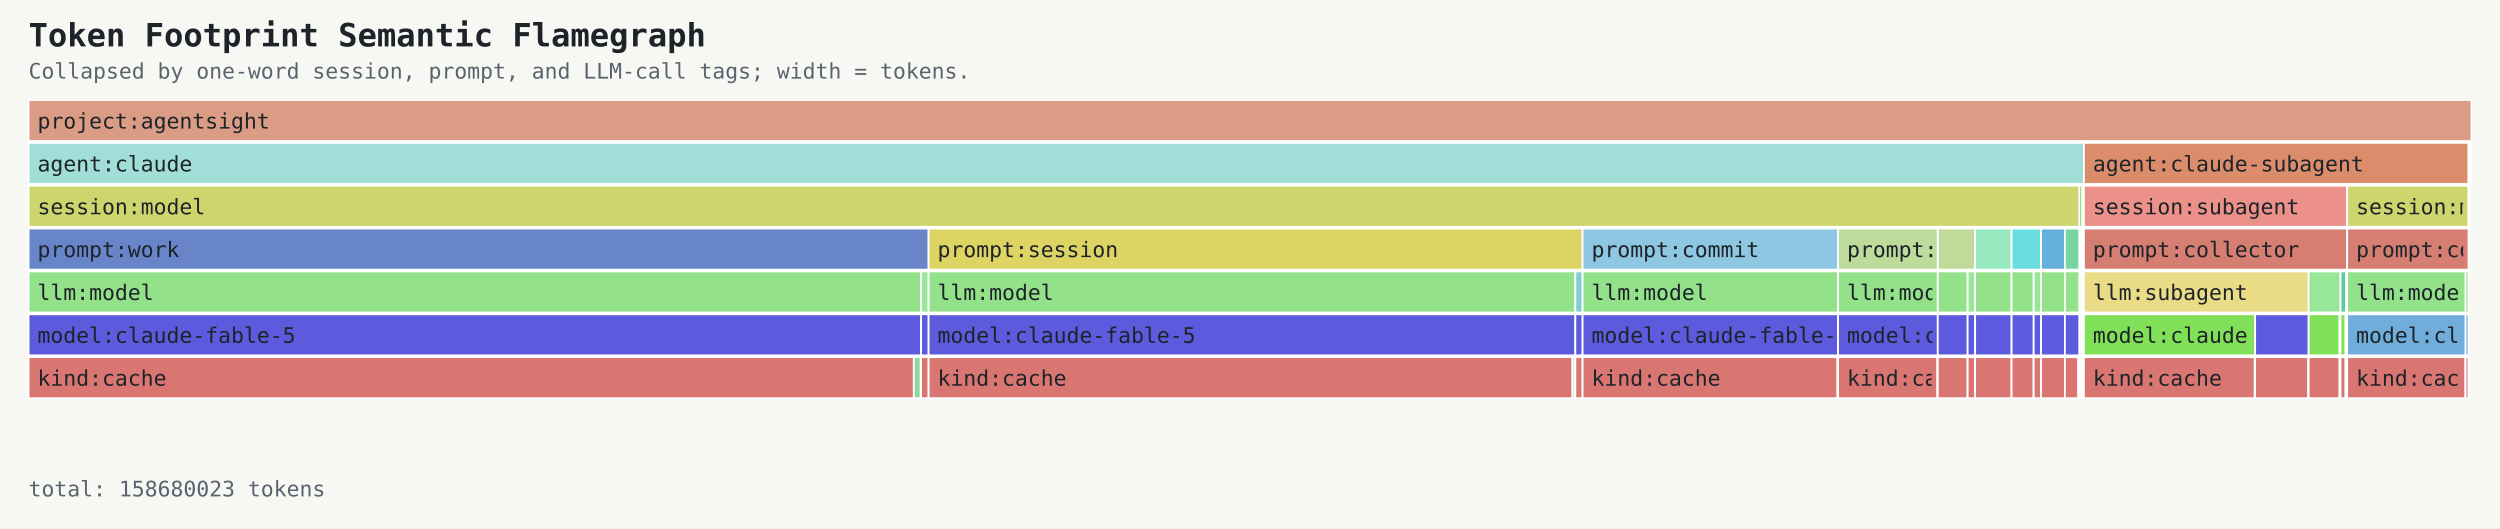
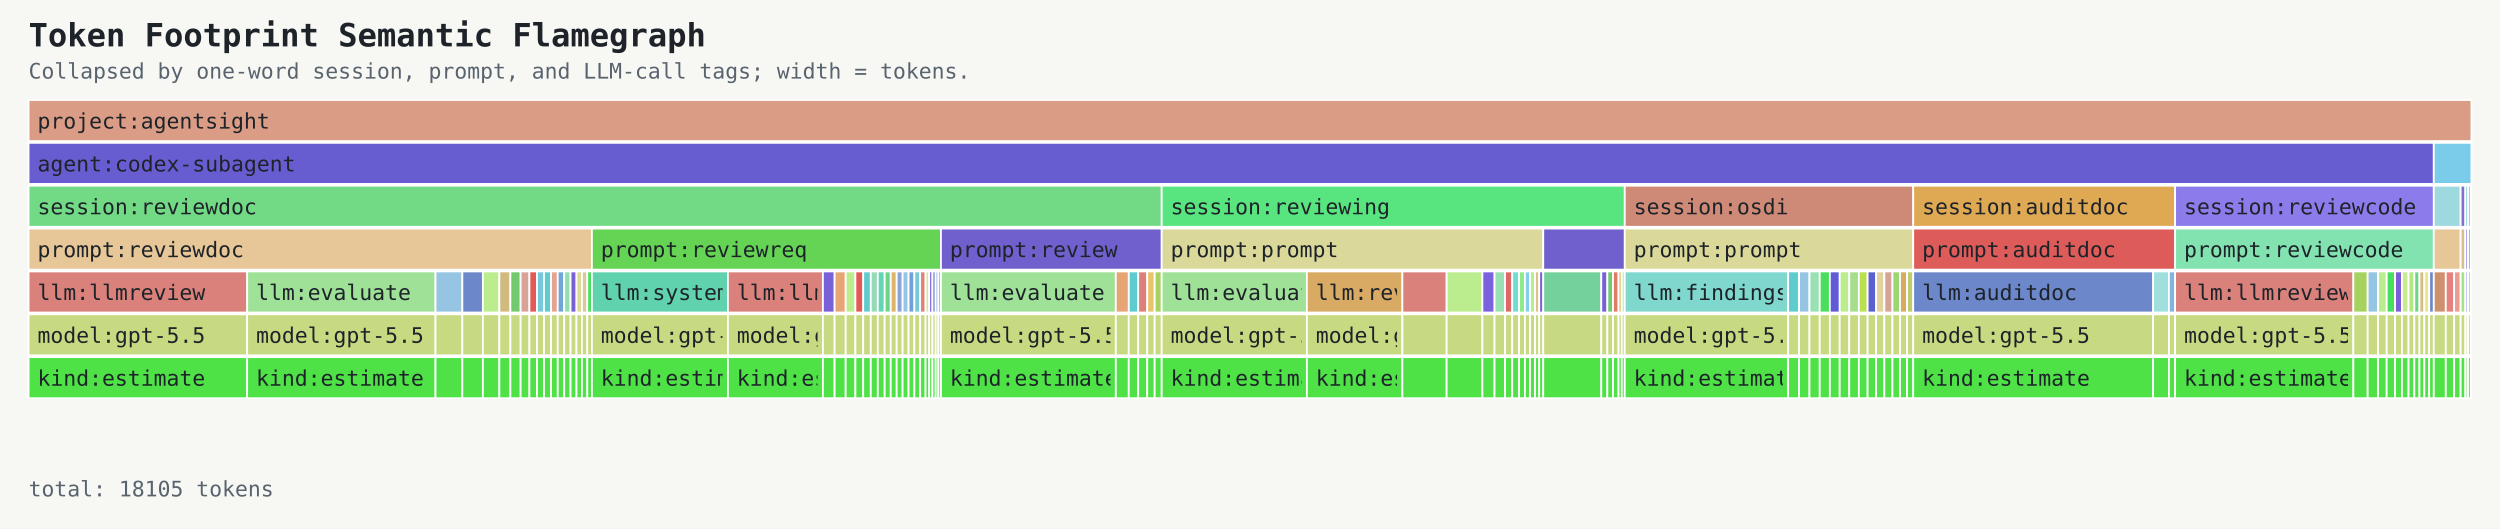
<svg xmlns="http://www.w3.org/2000/svg" width="1400" height="296" viewBox="0 0 1400 296" role="img" aria-label="Token Footprint Semantic Flamegraph">
  <style>text{font-family:ui-monospace,SFMono-Regular,Menlo,Consolas,monospace;font-size:12px;fill:#1d2329}.title{font-size:18px;font-weight:700}.sub{font-size:12px;fill:#59636e}.frame{stroke:#fff;stroke-width:1}.label{pointer-events:none}</style>
  <rect x="0" y="0" width="1400" height="296" fill="#f7f8f4" />
  <text class="title" x="16" y="26">Token Footprint Semantic Flamegraph</text>
  <text class="sub" x="16" y="44">Collapsed by one-word session, prompt, and LLM-call tags; width = tokens.</text>
  <rect class="frame" x="16.00" y="56.00" width="1368.00" height="23" fill="hsl(16 54% 69%)" />
  <clipPath id="clip0">
    <rect x="19.00" y="56.00" width="1362.00" height="23" />
  </clipPath>
  <text class="label" clip-path="url(#clip0)" x="21.00" y="72.00">project:agentsight</text>
-   <rect class="frame" x="16.00" y="80.00" width="1151.00" height="23" fill="hsl(173 48% 75%)" />
+   <rect class="frame" x="16.00" y="80.00" width="1346.92" height="23" fill="hsl(245 55% 59%)" />
  <clipPath id="clip1">
-     <rect x="19.00" y="80.00" width="1145.00" height="23" />
-   </clipPath>
-   <text class="label" clip-path="url(#clip1)" x="21.00" y="96.00">agent:claude</text>
-   <rect class="frame" x="16.00" y="104.00" width="1148.50" height="23" fill="hsl(64 56% 63%)" />
+     <rect x="19.00" y="80.00" width="1340.92" height="23" />
+   </clipPath>
+   <text class="label" clip-path="url(#clip1)" x="21.00" y="96.00">agent:codex-subagent</text>
+   <rect class="frame" x="16.00" y="104.00" width="634.55" height="23" fill="hsl(131 58% 65%)" />
  <clipPath id="clip2">
-     <rect x="19.00" y="104.00" width="1142.50" height="23" />
-   </clipPath>
-   <text class="label" clip-path="url(#clip2)" x="21.00" y="120.00">session:model</text>
-   <rect class="frame" x="16.00" y="128.00" width="504.02" height="23" fill="hsl(222 48% 60%)" />
+     <rect x="19.00" y="104.00" width="628.55" height="23" />
+   </clipPath>
+   <text class="label" clip-path="url(#clip2)" x="21.00" y="120.00">session:reviewdoc</text>
+   <rect class="frame" x="16.00" y="128.00" width="315.46" height="23" fill="hsl(35 63% 75%)" />
  <clipPath id="clip3">
-     <rect x="19.00" y="128.00" width="498.02" height="23" />
-   </clipPath>
-   <text class="label" clip-path="url(#clip3)" x="21.00" y="144.00">prompt:work</text>
-   <rect class="frame" x="16.00" y="152.00" width="499.81" height="23" fill="hsl(113 60% 71%)" />
+     <rect x="19.00" y="128.00" width="309.46" height="23" />
+   </clipPath>
+   <text class="label" clip-path="url(#clip3)" x="21.00" y="144.00">prompt:reviewdoc</text>
+   <rect class="frame" x="16.00" y="152.00" width="122.41" height="23" fill="hsl(4 57% 67%)" />
  <clipPath id="clip4">
-     <rect x="19.00" y="152.00" width="493.81" height="23" />
-   </clipPath>
-   <text class="label" clip-path="url(#clip4)" x="21.00" y="168.00">llm:model</text>
-   <rect class="frame" x="16.00" y="176.00" width="499.81" height="23" fill="hsl(241 66% 61%)" />
+     <rect x="19.00" y="152.00" width="116.41" height="23" />
+   </clipPath>
+   <text class="label" clip-path="url(#clip4)" x="21.00" y="168.00">llm:llmreview</text>
+   <rect class="frame" x="16.00" y="176.00" width="122.41" height="23" fill="hsl(73 55% 68%)" />
  <clipPath id="clip5">
-     <rect x="19.00" y="176.00" width="493.81" height="23" />
-   </clipPath>
-   <text class="label" clip-path="url(#clip5)" x="21.00" y="192.00">model:claude-fable-5</text>
-   <rect class="frame" x="16.00" y="200.00" width="495.74" height="23" fill="hsl(3 59% 65%)" />
+     <rect x="19.00" y="176.00" width="116.41" height="23" />
+   </clipPath>
+   <text class="label" clip-path="url(#clip5)" x="21.00" y="192.00">model:gpt-5.5</text>
+   <rect class="frame" x="16.00" y="200.00" width="122.41" height="23" fill="hsl(117 73% 58%)" />
  <clipPath id="clip6">
-     <rect x="19.00" y="200.00" width="489.74" height="23" />
-   </clipPath>
-   <text class="label" clip-path="url(#clip6)" x="21.00" y="216.00">kind:cache</text>
-   <rect class="frame" x="511.74" y="200.00" width="3.78" height="23" fill="hsl(128 46% 70%)" />
-   <rect class="frame" x="515.81" y="152.00" width="4.21" height="23" fill="hsl(121 62% 75%)" />
-   <rect class="frame" x="515.81" y="176.00" width="4.21" height="23" fill="hsl(241 66% 61%)" />
-   <rect class="frame" x="515.81" y="200.00" width="4.20" height="23" fill="hsl(3 59% 65%)" />
-   <rect class="frame" x="520.02" y="128.00" width="366.24" height="23" fill="hsl(55 65% 63%)" />
+     <rect x="19.00" y="200.00" width="116.41" height="23" />
+   </clipPath>
+   <text class="label" clip-path="url(#clip6)" x="21.00" y="216.00">kind:estimate</text>
+   <rect class="frame" x="138.41" y="152.00" width="105.48" height="23" fill="hsl(114 55% 74%)" />
  <clipPath id="clip7">
-     <rect x="523.02" y="128.00" width="360.24" height="23" />
-   </clipPath>
-   <text class="label" clip-path="url(#clip7)" x="525.02" y="144.00">prompt:session</text>
-   <rect class="frame" x="520.02" y="152.00" width="362.17" height="23" fill="hsl(113 60% 71%)" />
+     <rect x="141.41" y="152.00" width="99.48" height="23" />
+   </clipPath>
+   <text class="label" clip-path="url(#clip7)" x="143.41" y="168.00">llm:evaluate</text>
+   <rect class="frame" x="138.41" y="176.00" width="105.48" height="23" fill="hsl(73 55% 68%)" />
  <clipPath id="clip8">
-     <rect x="523.02" y="152.00" width="356.17" height="23" />
-   </clipPath>
-   <text class="label" clip-path="url(#clip8)" x="525.02" y="168.00">llm:model</text>
-   <rect class="frame" x="520.02" y="176.00" width="362.17" height="23" fill="hsl(241 66% 61%)" />
+     <rect x="141.41" y="176.00" width="99.48" height="23" />
+   </clipPath>
+   <text class="label" clip-path="url(#clip8)" x="143.41" y="192.00">model:gpt-5.5</text>
+   <rect class="frame" x="138.41" y="200.00" width="105.48" height="23" fill="hsl(117 73% 58%)" />
  <clipPath id="clip9">
-     <rect x="523.02" y="176.00" width="356.17" height="23" />
-   </clipPath>
-   <text class="label" clip-path="url(#clip9)" x="525.02" y="192.00">model:claude-fable-5</text>
-   <rect class="frame" x="520.02" y="200.00" width="360.57" height="23" fill="hsl(3 59% 65%)" />
+     <rect x="141.41" y="200.00" width="99.48" height="23" />
+   </clipPath>
+   <text class="label" clip-path="url(#clip9)" x="143.41" y="216.00">kind:estimate</text>
+   <rect class="frame" x="243.89" y="152.00" width="15.04" height="23" fill="hsl(204 58% 74%)" />
+   <rect class="frame" x="243.89" y="176.00" width="15.04" height="23" fill="hsl(73 55% 68%)" />
+   <rect class="frame" x="243.89" y="200.00" width="15.04" height="23" fill="hsl(117 73% 58%)" />
+   <rect class="frame" x="258.92" y="152.00" width="11.49" height="23" fill="hsl(222 48% 61%)" />
+   <rect class="frame" x="258.92" y="176.00" width="11.49" height="23" fill="hsl(73 55% 68%)" />
+   <rect class="frame" x="258.92" y="200.00" width="11.49" height="23" fill="hsl(117 73% 58%)" />
+   <rect class="frame" x="270.41" y="152.00" width="9.22" height="23" fill="hsl(91 72% 74%)" />
+   <rect class="frame" x="270.41" y="176.00" width="9.22" height="23" fill="hsl(73 55% 68%)" />
+   <rect class="frame" x="270.41" y="200.00" width="9.22" height="23" fill="hsl(117 73% 58%)" />
+   <rect class="frame" x="279.63" y="152.00" width="6.20" height="23" fill="hsl(43 46% 66%)" />
+   <rect class="frame" x="279.63" y="176.00" width="6.20" height="23" fill="hsl(73 55% 68%)" />
+   <rect class="frame" x="279.63" y="200.00" width="6.20" height="23" fill="hsl(117 73% 58%)" />
+   <rect class="frame" x="285.82" y="152.00" width="5.74" height="23" fill="hsl(117 48% 61%)" />
+   <rect class="frame" x="285.82" y="176.00" width="5.74" height="23" fill="hsl(73 55% 68%)" />
+   <rect class="frame" x="285.82" y="200.00" width="5.74" height="23" fill="hsl(117 73% 58%)" />
+   <rect class="frame" x="291.56" y="152.00" width="4.91" height="23" fill="hsl(11 46% 72%)" />
+   <rect class="frame" x="291.56" y="176.00" width="4.91" height="23" fill="hsl(73 55% 68%)" />
+   <rect class="frame" x="291.56" y="200.00" width="4.91" height="23" fill="hsl(117 73% 58%)" />
+   <rect class="frame" x="296.48" y="152.00" width="4.23" height="23" fill="hsl(0 72% 62%)" />
+   <rect class="frame" x="296.48" y="176.00" width="4.23" height="23" fill="hsl(73 55% 68%)" />
+   <rect class="frame" x="296.48" y="200.00" width="4.23" height="23" fill="hsl(117 73% 58%)" />
+   <rect class="frame" x="300.71" y="152.00" width="3.93" height="23" fill="hsl(191 59% 66%)" />
+   <rect class="frame" x="300.71" y="176.00" width="3.93" height="23" fill="hsl(73 55% 68%)" />
+   <rect class="frame" x="300.71" y="200.00" width="3.93" height="23" fill="hsl(117 73% 58%)" />
+   <rect class="frame" x="304.64" y="152.00" width="3.93" height="23" fill="hsl(182 54% 59%)" />
+   <rect class="frame" x="304.64" y="176.00" width="3.93" height="23" fill="hsl(73 55% 68%)" />
+   <rect class="frame" x="304.64" y="200.00" width="3.93" height="23" fill="hsl(117 73% 58%)" />
+   <rect class="frame" x="308.57" y="152.00" width="3.78" height="23" fill="hsl(11 61% 74%)" />
+   <rect class="frame" x="308.57" y="176.00" width="3.78" height="23" fill="hsl(73 55% 68%)" />
+   <rect class="frame" x="308.57" y="200.00" width="3.78" height="23" fill="hsl(117 73% 58%)" />
+   <rect class="frame" x="312.34" y="152.00" width="3.63" height="23" fill="hsl(208 57% 64%)" />
+   <rect class="frame" x="312.34" y="176.00" width="3.63" height="23" fill="hsl(73 55% 68%)" />
+   <rect class="frame" x="312.34" y="200.00" width="3.63" height="23" fill="hsl(117 73% 58%)" />
+   <rect class="frame" x="315.97" y="152.00" width="3.55" height="23" fill="hsl(141 55% 72%)" />
+   <rect class="frame" x="315.97" y="176.00" width="3.55" height="23" fill="hsl(73 55% 68%)" />
+   <rect class="frame" x="315.97" y="200.00" width="3.55" height="23" fill="hsl(117 73% 58%)" />
+   <rect class="frame" x="319.52" y="152.00" width="3.32" height="23" fill="hsl(253 61% 61%)" />
+   <rect class="frame" x="319.52" y="176.00" width="3.32" height="23" fill="hsl(73 55% 68%)" />
+   <rect class="frame" x="319.52" y="200.00" width="3.32" height="23" fill="hsl(117 73% 58%)" />
+   <rect class="frame" x="322.85" y="152.00" width="3.02" height="23" fill="hsl(58 47% 73%)" />
+   <rect class="frame" x="322.85" y="176.00" width="3.02" height="23" fill="hsl(73 55% 68%)" />
+   <rect class="frame" x="322.85" y="200.00" width="3.02" height="23" fill="hsl(117 73% 58%)" />
+   <rect class="frame" x="325.87" y="152.00" width="3.02" height="23" fill="hsl(42 46% 74%)" />
+   <rect class="frame" x="325.87" y="176.00" width="3.02" height="23" fill="hsl(73 55% 68%)" />
+   <rect class="frame" x="325.87" y="200.00" width="3.02" height="23" fill="hsl(117 73% 58%)" />
+   <rect class="frame" x="328.89" y="152.00" width="2.57" height="23" fill="hsl(128 70% 58%)" />
+   <rect class="frame" x="328.89" y="176.00" width="2.57" height="23" fill="hsl(73 55% 68%)" />
+   <rect class="frame" x="328.89" y="200.00" width="2.57" height="23" fill="hsl(117 73% 58%)" />
+   <rect class="frame" x="331.46" y="128.00" width="195.47" height="23" fill="hsl(112 60% 58%)" />
  <clipPath id="clip10">
-     <rect x="523.02" y="200.00" width="354.57" height="23" />
-   </clipPath>
-   <text class="label" clip-path="url(#clip10)" x="525.02" y="216.00">kind:cache</text>
-   <rect class="frame" x="880.59" y="200.00" width="1.27" height="23" fill="hsl(128 46% 70%)" />
-   <rect class="frame" x="882.19" y="152.00" width="4.07" height="23" fill="hsl(183 47% 66%)" />
-   <rect class="frame" x="882.19" y="176.00" width="4.07" height="23" fill="hsl(241 66% 61%)" />
-   <rect class="frame" x="882.19" y="200.00" width="4.06" height="23" fill="hsl(3 59% 65%)" />
-   <rect class="frame" x="886.26" y="128.00" width="143.08" height="23" fill="hsl(199 58% 72%)" />
+     <rect x="334.46" y="128.00" width="189.47" height="23" />
+   </clipPath>
+   <text class="label" clip-path="url(#clip10)" x="336.46" y="144.00">prompt:reviewreq</text>
+   <rect class="frame" x="331.46" y="152.00" width="76.16" height="23" fill="hsl(161 56% 60%)" />
  <clipPath id="clip11">
-     <rect x="889.26" y="128.00" width="137.08" height="23" />
-   </clipPath>
-   <text class="label" clip-path="url(#clip11)" x="891.26" y="144.00">prompt:commit</text>
-   <rect class="frame" x="886.26" y="152.00" width="143.08" height="23" fill="hsl(113 60% 71%)" />
+     <rect x="334.46" y="152.00" width="70.16" height="23" />
+   </clipPath>
+   <text class="label" clip-path="url(#clip11)" x="336.46" y="168.00">llm:systemtag</text>
+   <rect class="frame" x="331.46" y="176.00" width="76.16" height="23" fill="hsl(73 55% 68%)" />
  <clipPath id="clip12">
-     <rect x="889.26" y="152.00" width="137.08" height="23" />
-   </clipPath>
-   <text class="label" clip-path="url(#clip12)" x="891.26" y="168.00">llm:model</text>
-   <rect class="frame" x="886.26" y="176.00" width="143.08" height="23" fill="hsl(241 66% 61%)" />
+     <rect x="334.46" y="176.00" width="70.16" height="23" />
+   </clipPath>
+   <text class="label" clip-path="url(#clip12)" x="336.46" y="192.00">model:gpt-5.5</text>
+   <rect class="frame" x="331.46" y="200.00" width="76.16" height="23" fill="hsl(117 73% 58%)" />
  <clipPath id="clip13">
-     <rect x="889.26" y="176.00" width="137.08" height="23" />
-   </clipPath>
-   <text class="label" clip-path="url(#clip13)" x="891.26" y="192.00">model:claude-fable-5</text>
-   <rect class="frame" x="886.26" y="200.00" width="142.60" height="23" fill="hsl(3 59% 65%)" />
+     <rect x="334.46" y="200.00" width="70.16" height="23" />
+   </clipPath>
+   <text class="label" clip-path="url(#clip13)" x="336.46" y="216.00">kind:estimate</text>
+   <rect class="frame" x="407.62" y="152.00" width="53.19" height="23" fill="hsl(4 57% 67%)" />
  <clipPath id="clip14">
-     <rect x="889.26" y="200.00" width="136.60" height="23" />
-   </clipPath>
-   <text class="label" clip-path="url(#clip14)" x="891.26" y="216.00">kind:cache</text>
-   <rect class="frame" x="1029.34" y="128.00" width="55.81" height="23" fill="hsl(87 47% 73%)" />
+     <rect x="410.62" y="152.00" width="47.19" height="23" />
+   </clipPath>
+   <text class="label" clip-path="url(#clip14)" x="412.62" y="168.00">llm:llmreview</text>
+   <rect class="frame" x="407.62" y="176.00" width="53.19" height="23" fill="hsl(73 55% 68%)" />
  <clipPath id="clip15">
-     <rect x="1032.34" y="128.00" width="49.81" height="23" />
-   </clipPath>
-   <text class="label" clip-path="url(#clip15)" x="1034.34" y="144.00">prompt:paper</text>
-   <rect class="frame" x="1029.34" y="152.00" width="55.81" height="23" fill="hsl(113 60% 71%)" />
+     <rect x="410.62" y="176.00" width="47.19" height="23" />
+   </clipPath>
+   <text class="label" clip-path="url(#clip15)" x="412.62" y="192.00">model:gpt-5.5</text>
+   <rect class="frame" x="407.62" y="200.00" width="53.19" height="23" fill="hsl(117 73% 58%)" />
  <clipPath id="clip16">
-     <rect x="1032.34" y="152.00" width="49.81" height="23" />
-   </clipPath>
-   <text class="label" clip-path="url(#clip16)" x="1034.34" y="168.00">llm:model</text>
-   <rect class="frame" x="1029.34" y="176.00" width="55.81" height="23" fill="hsl(241 66% 61%)" />
+     <rect x="410.62" y="200.00" width="47.19" height="23" />
+   </clipPath>
+   <text class="label" clip-path="url(#clip16)" x="412.62" y="216.00">kind:estimate</text>
+   <rect class="frame" x="460.82" y="152.00" width="6.57" height="23" fill="hsl(253 61% 61%)" />
+   <rect class="frame" x="460.82" y="176.00" width="6.57" height="23" fill="hsl(73 55% 68%)" />
+   <rect class="frame" x="460.82" y="200.00" width="6.57" height="23" fill="hsl(117 73% 58%)" />
+   <rect class="frame" x="467.39" y="152.00" width="6.20" height="23" fill="hsl(25 70% 68%)" />
+   <rect class="frame" x="467.39" y="176.00" width="6.20" height="23" fill="hsl(73 55% 68%)" />
+   <rect class="frame" x="467.39" y="200.00" width="6.20" height="23" fill="hsl(117 73% 58%)" />
+   <rect class="frame" x="473.59" y="152.00" width="5.44" height="23" fill="hsl(91 72% 74%)" />
+   <rect class="frame" x="473.59" y="176.00" width="5.44" height="23" fill="hsl(73 55% 68%)" />
+   <rect class="frame" x="473.59" y="200.00" width="5.44" height="23" fill="hsl(117 73% 58%)" />
+   <rect class="frame" x="479.03" y="152.00" width="4.38" height="23" fill="hsl(0 72% 62%)" />
+   <rect class="frame" x="479.03" y="176.00" width="4.38" height="23" fill="hsl(73 55% 68%)" />
+   <rect class="frame" x="479.03" y="200.00" width="4.38" height="23" fill="hsl(117 73% 58%)" />
+   <rect class="frame" x="483.41" y="152.00" width="4.23" height="23" fill="hsl(182 54% 59%)" />
+   <rect class="frame" x="483.41" y="176.00" width="4.23" height="23" fill="hsl(73 55% 68%)" />
+   <rect class="frame" x="483.41" y="200.00" width="4.23" height="23" fill="hsl(117 73% 58%)" />
+   <rect class="frame" x="487.64" y="152.00" width="3.93" height="23" fill="hsl(149 48% 72%)" />
+   <rect class="frame" x="487.64" y="176.00" width="3.93" height="23" fill="hsl(73 55% 68%)" />
+   <rect class="frame" x="487.64" y="200.00" width="3.93" height="23" fill="hsl(117 73% 58%)" />
+   <rect class="frame" x="491.57" y="152.00" width="3.85" height="23" fill="hsl(163 57% 61%)" />
+   <rect class="frame" x="491.57" y="176.00" width="3.85" height="23" fill="hsl(73 55% 68%)" />
+   <rect class="frame" x="491.57" y="200.00" width="3.85" height="23" fill="hsl(117 73% 58%)" />
+   <rect class="frame" x="495.42" y="152.00" width="3.40" height="23" fill="hsl(136 55% 63%)" />
+   <rect class="frame" x="495.42" y="176.00" width="3.40" height="23" fill="hsl(73 55% 68%)" />
+   <rect class="frame" x="495.42" y="200.00" width="3.40" height="23" fill="hsl(117 73% 58%)" />
+   <rect class="frame" x="498.82" y="152.00" width="3.32" height="23" fill="hsl(39 62% 64%)" />
+   <rect class="frame" x="498.82" y="176.00" width="3.32" height="23" fill="hsl(73 55% 68%)" />
+   <rect class="frame" x="498.82" y="200.00" width="3.32" height="23" fill="hsl(117 73% 58%)" />
+   <rect class="frame" x="502.15" y="152.00" width="3.32" height="23" fill="hsl(220 47% 69%)" />
+   <rect class="frame" x="502.15" y="176.00" width="3.32" height="23" fill="hsl(73 55% 68%)" />
+   <rect class="frame" x="502.15" y="200.00" width="3.32" height="23" fill="hsl(117 73% 58%)" />
+   <rect class="frame" x="505.47" y="152.00" width="3.32" height="23" fill="hsl(204 58% 74%)" />
+   <rect class="frame" x="505.47" y="176.00" width="3.32" height="23" fill="hsl(73 55% 68%)" />
+   <rect class="frame" x="505.47" y="200.00" width="3.32" height="23" fill="hsl(117 73% 58%)" />
+   <rect class="frame" x="508.80" y="152.00" width="3.25" height="23" fill="hsl(212 57% 64%)" />
+   <rect class="frame" x="508.80" y="176.00" width="3.25" height="23" fill="hsl(73 55% 68%)" />
+   <rect class="frame" x="508.80" y="200.00" width="3.25" height="23" fill="hsl(117 73% 58%)" />
+   <rect class="frame" x="512.05" y="152.00" width="3.25" height="23" fill="hsl(191 59% 66%)" />
+   <rect class="frame" x="512.05" y="176.00" width="3.25" height="23" fill="hsl(73 55% 68%)" />
+   <rect class="frame" x="512.05" y="200.00" width="3.25" height="23" fill="hsl(117 73% 58%)" />
+   <rect class="frame" x="515.30" y="152.00" width="3.02" height="23" fill="hsl(2 62% 68%)" />
+   <rect class="frame" x="515.30" y="176.00" width="3.02" height="23" fill="hsl(73 55% 68%)" />
+   <rect class="frame" x="515.30" y="200.00" width="3.02" height="23" fill="hsl(117 73% 58%)" />
+   <rect class="frame" x="518.32" y="152.00" width="2.04" height="23" fill="hsl(71 60% 75%)" />
+   <rect class="frame" x="518.32" y="176.00" width="2.04" height="23" fill="hsl(73 55% 68%)" />
+   <rect class="frame" x="518.32" y="200.00" width="2.04" height="23" fill="hsl(117 73% 58%)" />
+   <rect class="frame" x="520.36" y="152.00" width="1.81" height="23" fill="hsl(251 67% 63%)" />
+   <rect class="frame" x="520.36" y="176.00" width="1.81" height="23" fill="hsl(73 55% 68%)" />
+   <rect class="frame" x="520.36" y="200.00" width="1.81" height="23" fill="hsl(117 73% 58%)" />
+   <rect class="frame" x="522.17" y="152.00" width="1.81" height="23" fill="hsl(222 48% 61%)" />
+   <rect class="frame" x="522.17" y="176.00" width="1.81" height="23" fill="hsl(73 55% 68%)" />
+   <rect class="frame" x="522.17" y="200.00" width="1.81" height="23" fill="hsl(117 73% 58%)" />
+   <rect class="frame" x="523.98" y="152.00" width="1.51" height="23" fill="hsl(224 68% 72%)" />
+   <rect class="frame" x="523.98" y="176.00" width="1.51" height="23" fill="hsl(73 55% 68%)" />
+   <rect class="frame" x="523.98" y="200.00" width="1.51" height="23" fill="hsl(117 73% 58%)" />
+   <rect class="frame" x="525.50" y="152.00" width="1.44" height="23" fill="hsl(18 65% 64%)" />
+   <rect class="frame" x="525.50" y="176.00" width="1.44" height="23" fill="hsl(73 55% 68%)" />
+   <rect class="frame" x="525.50" y="200.00" width="1.44" height="23" fill="hsl(117 73% 58%)" />
+   <rect class="frame" x="526.93" y="128.00" width="123.61" height="23" fill="hsl(248 52% 59%)" />
  <clipPath id="clip17">
-     <rect x="1032.34" y="176.00" width="49.81" height="23" />
-   </clipPath>
-   <text class="label" clip-path="url(#clip17)" x="1034.34" y="192.00">model:claude-fable-5</text>
-   <rect class="frame" x="1029.34" y="200.00" width="55.46" height="23" fill="hsl(3 59% 65%)" />
+     <rect x="529.93" y="128.00" width="117.61" height="23" />
+   </clipPath>
+   <text class="label" clip-path="url(#clip17)" x="531.93" y="144.00">prompt:review</text>
+   <rect class="frame" x="526.93" y="152.00" width="97.92" height="23" fill="hsl(114 55% 74%)" />
  <clipPath id="clip18">
-     <rect x="1032.34" y="200.00" width="49.46" height="23" />
-   </clipPath>
-   <text class="label" clip-path="url(#clip18)" x="1034.34" y="216.00">kind:cache</text>
-   <rect class="frame" x="1085.15" y="128.00" width="20.94" height="23" fill="hsl(84 46% 73%)" />
-   <rect class="frame" x="1085.15" y="152.00" width="16.74" height="23" fill="hsl(113 60% 71%)" />
-   <rect class="frame" x="1085.15" y="176.00" width="16.74" height="23" fill="hsl(241 66% 61%)" />
-   <rect class="frame" x="1085.15" y="200.00" width="16.62" height="23" fill="hsl(3 59% 65%)" />
-   <rect class="frame" x="1101.89" y="152.00" width="4.20" height="23" fill="hsl(121 62% 75%)" />
-   <rect class="frame" x="1101.89" y="176.00" width="4.20" height="23" fill="hsl(241 66% 61%)" />
-   <rect class="frame" x="1101.89" y="200.00" width="4.18" height="23" fill="hsl(3 59% 65%)" />
-   <rect class="frame" x="1106.08" y="128.00" width="20.40" height="23" fill="hsl(150 65% 75%)" />
-   <rect class="frame" x="1106.08" y="152.00" width="20.40" height="23" fill="hsl(113 60% 71%)" />
-   <rect class="frame" x="1106.08" y="176.00" width="20.40" height="23" fill="hsl(241 66% 61%)" />
-   <rect class="frame" x="1106.08" y="200.00" width="20.38" height="23" fill="hsl(3 59% 65%)" />
-   <rect class="frame" x="1126.49" y="128.00" width="16.50" height="23" fill="hsl(182 68% 65%)" />
-   <rect class="frame" x="1126.49" y="152.00" width="12.37" height="23" fill="hsl(113 60% 71%)" />
-   <rect class="frame" x="1126.49" y="176.00" width="12.37" height="23" fill="hsl(241 66% 61%)" />
-   <rect class="frame" x="1126.49" y="200.00" width="12.28" height="23" fill="hsl(3 59% 65%)" />
-   <rect class="frame" x="1138.86" y="152.00" width="4.13" height="23" fill="hsl(121 62% 75%)" />
-   <rect class="frame" x="1138.86" y="176.00" width="4.13" height="23" fill="hsl(241 66% 61%)" />
-   <rect class="frame" x="1138.86" y="200.00" width="4.13" height="23" fill="hsl(3 59% 65%)" />
-   <rect class="frame" x="1142.99" y="128.00" width="13.35" height="23" fill="hsl(203 63% 63%)" />
-   <rect class="frame" x="1142.99" y="152.00" width="13.35" height="23" fill="hsl(113 60% 71%)" />
-   <rect class="frame" x="1142.99" y="176.00" width="13.35" height="23" fill="hsl(241 66% 61%)" />
-   <rect class="frame" x="1142.99" y="200.00" width="13.34" height="23" fill="hsl(3 59% 65%)" />
-   <rect class="frame" x="1156.34" y="128.00" width="8.16" height="23" fill="hsl(148 52% 65%)" />
-   <rect class="frame" x="1156.34" y="152.00" width="8.16" height="23" fill="hsl(113 60% 71%)" />
-   <rect class="frame" x="1156.34" y="176.00" width="8.16" height="23" fill="hsl(241 66% 61%)" />
-   <rect class="frame" x="1156.34" y="200.00" width="7.50" height="23" fill="hsl(3 59% 65%)" />
-   <rect class="frame" x="1163.84" y="200.00" width="0.58" height="23" fill="hsl(128 46% 70%)" />
-   <rect class="frame" x="1164.50" y="104.00" width="1.61" height="23" fill="hsl(117 56% 58%)" />
-   <rect class="frame" x="1164.50" y="128.00" width="1.08" height="23" fill="hsl(108 51% 73%)" />
-   <rect class="frame" x="1164.50" y="152.00" width="1.08" height="23" fill="hsl(122 65% 65%)" />
-   <rect class="frame" x="1164.50" y="176.00" width="1.08" height="23" fill="hsl(241 51% 68%)" />
-   <rect class="frame" x="1164.50" y="200.00" width="1.07" height="23" fill="hsl(3 59% 65%)" />
-   <rect class="frame" x="1165.57" y="128.00" width="0.53" height="23" fill="hsl(123 68% 64%)" />
-   <rect class="frame" x="1165.57" y="152.00" width="0.53" height="23" fill="hsl(122 65% 65%)" />
-   <rect class="frame" x="1165.57" y="176.00" width="0.53" height="23" fill="hsl(241 51% 68%)" />
-   <rect class="frame" x="1165.57" y="200.00" width="0.53" height="23" fill="hsl(3 59% 65%)" />
-   <rect class="frame" x="1166.11" y="104.00" width="0.72" height="23" fill="hsl(87 60% 75%)" />
-   <rect class="frame" x="1166.11" y="128.00" width="0.72" height="23" fill="hsl(8 66% 61%)" />
-   <rect class="frame" x="1166.11" y="152.00" width="0.72" height="23" fill="hsl(89 50% 66%)" />
-   <rect class="frame" x="1166.11" y="176.00" width="0.72" height="23" fill="hsl(241 51% 68%)" />
-   <rect class="frame" x="1166.11" y="200.00" width="0.72" height="23" fill="hsl(3 59% 65%)" />
-   <rect class="frame" x="1167.00" y="80.00" width="215.38" height="23" fill="hsl(18 61% 64%)" />
+     <rect x="529.93" y="152.00" width="91.92" height="23" />
+   </clipPath>
+   <text class="label" clip-path="url(#clip18)" x="531.93" y="168.00">llm:evaluate</text>
+   <rect class="frame" x="526.93" y="176.00" width="97.92" height="23" fill="hsl(73 55% 68%)" />
  <clipPath id="clip19">
-     <rect x="1170.00" y="80.00" width="209.38" height="23" />
-   </clipPath>
-   <text class="label" clip-path="url(#clip19)" x="1172.00" y="96.00">agent:claude-subagent</text>
-   <rect class="frame" x="1167.00" y="104.00" width="147.41" height="23" fill="hsl(5 71% 73%)" />
+     <rect x="529.93" y="176.00" width="91.92" height="23" />
+   </clipPath>
+   <text class="label" clip-path="url(#clip19)" x="531.93" y="192.00">model:gpt-5.5</text>
+   <rect class="frame" x="526.93" y="200.00" width="97.92" height="23" fill="hsl(117 73% 58%)" />
  <clipPath id="clip20">
-     <rect x="1170.00" y="104.00" width="141.41" height="23" />
-   </clipPath>
-   <text class="label" clip-path="url(#clip20)" x="1172.00" y="120.00">session:subagent</text>
-   <rect class="frame" x="1167.00" y="128.00" width="147.41" height="23" fill="hsl(8 55% 64%)" />
+     <rect x="529.93" y="200.00" width="91.92" height="23" />
+   </clipPath>
+   <text class="label" clip-path="url(#clip20)" x="531.93" y="216.00">kind:estimate</text>
+   <rect class="frame" x="624.86" y="152.00" width="7.25" height="23" fill="hsl(25 70% 68%)" />
+   <rect class="frame" x="624.86" y="176.00" width="7.25" height="23" fill="hsl(73 55% 68%)" />
+   <rect class="frame" x="624.86" y="200.00" width="7.25" height="23" fill="hsl(117 73% 58%)" />
+   <rect class="frame" x="632.11" y="152.00" width="5.29" height="23" fill="hsl(182 54% 59%)" />
+   <rect class="frame" x="632.11" y="176.00" width="5.29" height="23" fill="hsl(73 55% 68%)" />
+   <rect class="frame" x="632.11" y="200.00" width="5.29" height="23" fill="hsl(117 73% 58%)" />
+   <rect class="frame" x="637.40" y="152.00" width="5.06" height="23" fill="hsl(4 57% 67%)" />
+   <rect class="frame" x="637.40" y="176.00" width="5.06" height="23" fill="hsl(73 55% 68%)" />
+   <rect class="frame" x="637.40" y="200.00" width="5.06" height="23" fill="hsl(117 73% 58%)" />
+   <rect class="frame" x="642.46" y="152.00" width="4.16" height="23" fill="hsl(44 72% 66%)" />
+   <rect class="frame" x="642.46" y="176.00" width="4.16" height="23" fill="hsl(73 55% 68%)" />
+   <rect class="frame" x="642.46" y="200.00" width="4.16" height="23" fill="hsl(117 73% 58%)" />
+   <rect class="frame" x="646.62" y="152.00" width="3.93" height="23" fill="hsl(83 56% 60%)" />
+   <rect class="frame" x="646.62" y="176.00" width="3.93" height="23" fill="hsl(73 55% 68%)" />
+   <rect class="frame" x="646.62" y="200.00" width="3.93" height="23" fill="hsl(117 73% 58%)" />
+   <rect class="frame" x="650.55" y="104.00" width="259.32" height="23" fill="hsl(136 72% 62%)" />
  <clipPath id="clip21">
-     <rect x="1170.00" y="128.00" width="141.41" height="23" />
-   </clipPath>
-   <text class="label" clip-path="url(#clip21)" x="1172.00" y="144.00">prompt:collector</text>
-   <rect class="frame" x="1167.00" y="152.00" width="125.84" height="23" fill="hsl(51 70% 72%)" />
+     <rect x="653.55" y="104.00" width="253.32" height="23" />
+   </clipPath>
+   <text class="label" clip-path="url(#clip21)" x="655.55" y="120.00">session:reviewing</text>
+   <rect class="frame" x="650.55" y="128.00" width="213.68" height="23" fill="hsl(59 47% 73%)" />
  <clipPath id="clip22">
-     <rect x="1170.00" y="152.00" width="119.84" height="23" />
-   </clipPath>
-   <text class="label" clip-path="url(#clip22)" x="1172.00" y="168.00">llm:subagent</text>
-   <rect class="frame" x="1167.00" y="176.00" width="95.88" height="23" fill="hsl(102 69% 61%)" />
+     <rect x="653.55" y="128.00" width="207.68" height="23" />
+   </clipPath>
+   <text class="label" clip-path="url(#clip22)" x="655.55" y="144.00">prompt:prompt</text>
+   <rect class="frame" x="650.55" y="152.00" width="81.30" height="23" fill="hsl(114 55% 74%)" />
  <clipPath id="clip23">
-     <rect x="1170.00" y="176.00" width="89.88" height="23" />
-   </clipPath>
-   <text class="label" clip-path="url(#clip23)" x="1172.00" y="192.00">model:claude-opus-4-8</text>
-   <rect class="frame" x="1167.00" y="200.00" width="95.58" height="23" fill="hsl(3 59% 65%)" />
+     <rect x="653.55" y="152.00" width="75.30" height="23" />
+   </clipPath>
+   <text class="label" clip-path="url(#clip23)" x="655.55" y="168.00">llm:evaluate</text>
+   <rect class="frame" x="650.55" y="176.00" width="81.30" height="23" fill="hsl(73 55% 68%)" />
  <clipPath id="clip24">
-     <rect x="1170.00" y="200.00" width="89.58" height="23" />
-   </clipPath>
-   <text class="label" clip-path="url(#clip24)" x="1172.00" y="216.00">kind:cache</text>
-   <rect class="frame" x="1262.88" y="176.00" width="29.96" height="23" fill="hsl(241 66% 61%)" />
-   <rect class="frame" x="1262.88" y="200.00" width="29.62" height="23" fill="hsl(3 59% 65%)" />
-   <rect class="frame" x="1292.84" y="152.00" width="17.87" height="23" fill="hsl(121 62% 75%)" />
-   <rect class="frame" x="1292.84" y="176.00" width="17.30" height="23" fill="hsl(102 69% 61%)" />
-   <rect class="frame" x="1292.84" y="200.00" width="17.29" height="23" fill="hsl(3 59% 65%)" />
-   <rect class="frame" x="1310.14" y="176.00" width="0.56" height="23" fill="hsl(241 66% 61%)" />
-   <rect class="frame" x="1310.14" y="200.00" width="0.54" height="23" fill="hsl(3 59% 65%)" />
-   <rect class="frame" x="1310.70" y="152.00" width="3.15" height="23" fill="hsl(156 51% 58%)" />
-   <rect class="frame" x="1310.70" y="176.00" width="2.69" height="23" fill="hsl(102 69% 61%)" />
-   <rect class="frame" x="1310.70" y="200.00" width="2.69" height="23" fill="hsl(3 59% 65%)" />
-   <rect class="frame" x="1313.86" y="152.00" width="0.56" height="23" fill="hsl(113 60% 71%)" />
-   <rect class="frame" x="1313.86" y="176.00" width="0.56" height="23" fill="hsl(102 69% 61%)" />
-   <rect class="frame" x="1313.86" y="200.00" width="0.56" height="23" fill="hsl(3 59% 65%)" />
-   <rect class="frame" x="1314.42" y="104.00" width="67.96" height="23" fill="hsl(64 56% 63%)" />
+     <rect x="653.55" y="176.00" width="75.30" height="23" />
+   </clipPath>
+   <text class="label" clip-path="url(#clip24)" x="655.55" y="192.00">model:gpt-5.5</text>
+   <rect class="frame" x="650.55" y="200.00" width="81.30" height="23" fill="hsl(117 73% 58%)" />
  <clipPath id="clip25">
-     <rect x="1317.42" y="104.00" width="61.96" height="23" />
-   </clipPath>
-   <text class="label" clip-path="url(#clip25)" x="1319.42" y="120.00">session:model</text>
-   <rect class="frame" x="1314.42" y="128.00" width="67.96" height="23" fill="hsl(8 55% 64%)" />
+     <rect x="653.55" y="200.00" width="75.30" height="23" />
+   </clipPath>
+   <text class="label" clip-path="url(#clip25)" x="655.55" y="216.00">kind:estimate</text>
+   <rect class="frame" x="731.85" y="152.00" width="53.50" height="23" fill="hsl(36 61% 62%)" />
  <clipPath id="clip26">
-     <rect x="1317.42" y="128.00" width="61.96" height="23" />
-   </clipPath>
-   <text class="label" clip-path="url(#clip26)" x="1319.42" y="144.00">prompt:collector</text>
-   <rect class="frame" x="1314.42" y="152.00" width="66.31" height="23" fill="hsl(113 60% 71%)" />
+     <rect x="734.85" y="152.00" width="47.50" height="23" />
+   </clipPath>
+   <text class="label" clip-path="url(#clip26)" x="736.85" y="168.00">llm:reviewing</text>
+   <rect class="frame" x="731.85" y="176.00" width="53.50" height="23" fill="hsl(73 55% 68%)" />
  <clipPath id="clip27">
-     <rect x="1317.42" y="152.00" width="60.31" height="23" />
-   </clipPath>
-   <text class="label" clip-path="url(#clip27)" x="1319.42" y="168.00">llm:model</text>
-   <rect class="frame" x="1314.42" y="176.00" width="66.31" height="23" fill="hsl(206 59% 65%)" />
+     <rect x="734.85" y="176.00" width="47.50" height="23" />
+   </clipPath>
+   <text class="label" clip-path="url(#clip27)" x="736.85" y="192.00">model:gpt-5.5</text>
+   <rect class="frame" x="731.85" y="200.00" width="53.50" height="23" fill="hsl(117 73% 58%)" />
  <clipPath id="clip28">
-     <rect x="1317.42" y="176.00" width="60.31" height="23" />
-   </clipPath>
-   <text class="label" clip-path="url(#clip28)" x="1319.42" y="192.00">model:claude-haiku-4-5-20251001</text>
-   <rect class="frame" x="1314.42" y="200.00" width="66.16" height="23" fill="hsl(3 59% 65%)" />
+     <rect x="734.85" y="200.00" width="47.50" height="23" />
+   </clipPath>
+   <text class="label" clip-path="url(#clip28)" x="736.85" y="216.00">kind:estimate</text>
+   <rect class="frame" x="785.34" y="152.00" width="24.78" height="23" fill="hsl(4 57% 67%)" />
+   <rect class="frame" x="785.34" y="176.00" width="24.78" height="23" fill="hsl(73 55% 68%)" />
+   <rect class="frame" x="785.34" y="200.00" width="24.78" height="23" fill="hsl(117 73% 58%)" />
+   <rect class="frame" x="810.13" y="152.00" width="20.02" height="23" fill="hsl(91 72% 74%)" />
+   <rect class="frame" x="810.13" y="176.00" width="20.02" height="23" fill="hsl(73 55% 68%)" />
+   <rect class="frame" x="810.13" y="200.00" width="20.02" height="23" fill="hsl(117 73% 58%)" />
+   <rect class="frame" x="830.15" y="152.00" width="6.80" height="23" fill="hsl(251 67% 63%)" />
+   <rect class="frame" x="830.15" y="176.00" width="6.80" height="23" fill="hsl(73 55% 68%)" />
+   <rect class="frame" x="830.15" y="200.00" width="6.80" height="23" fill="hsl(117 73% 58%)" />
+   <rect class="frame" x="836.95" y="152.00" width="5.89" height="23" fill="hsl(142 54% 74%)" />
+   <rect class="frame" x="836.95" y="176.00" width="5.89" height="23" fill="hsl(73 55% 68%)" />
+   <rect class="frame" x="836.95" y="200.00" width="5.89" height="23" fill="hsl(117 73% 58%)" />
+   <rect class="frame" x="842.84" y="152.00" width="4.00" height="23" fill="hsl(0 64% 64%)" />
+   <rect class="frame" x="842.84" y="176.00" width="4.00" height="23" fill="hsl(73 55% 68%)" />
+   <rect class="frame" x="842.84" y="200.00" width="4.00" height="23" fill="hsl(117 73% 58%)" />
+   <rect class="frame" x="846.85" y="152.00" width="3.85" height="23" fill="hsl(173 64% 65%)" />
+   <rect class="frame" x="846.85" y="176.00" width="3.85" height="23" fill="hsl(73 55% 68%)" />
+   <rect class="frame" x="846.85" y="200.00" width="3.85" height="23" fill="hsl(117 73% 58%)" />
+   <rect class="frame" x="850.70" y="152.00" width="3.25" height="23" fill="hsl(118 71% 73%)" />
+   <rect class="frame" x="850.70" y="176.00" width="3.25" height="23" fill="hsl(73 55% 68%)" />
+   <rect class="frame" x="850.70" y="200.00" width="3.25" height="23" fill="hsl(117 73% 58%)" />
+   <rect class="frame" x="853.95" y="152.00" width="2.87" height="23" fill="hsl(194 69% 71%)" />
+   <rect class="frame" x="853.95" y="176.00" width="2.87" height="23" fill="hsl(73 55% 68%)" />
+   <rect class="frame" x="853.95" y="200.00" width="2.87" height="23" fill="hsl(117 73% 58%)" />
+   <rect class="frame" x="856.82" y="152.00" width="2.80" height="23" fill="hsl(92 70% 74%)" />
+   <rect class="frame" x="856.82" y="176.00" width="2.80" height="23" fill="hsl(73 55% 68%)" />
+   <rect class="frame" x="856.82" y="200.00" width="2.80" height="23" fill="hsl(117 73% 58%)" />
+   <rect class="frame" x="859.62" y="152.00" width="2.34" height="23" fill="hsl(42 57% 69%)" />
+   <rect class="frame" x="859.62" y="176.00" width="2.34" height="23" fill="hsl(73 55% 68%)" />
+   <rect class="frame" x="859.62" y="200.00" width="2.34" height="23" fill="hsl(117 73% 58%)" />
+   <rect class="frame" x="861.96" y="152.00" width="2.27" height="23" fill="hsl(253 61% 61%)" />
+   <rect class="frame" x="861.96" y="176.00" width="2.27" height="23" fill="hsl(73 55% 68%)" />
+   <rect class="frame" x="861.96" y="200.00" width="2.27" height="23" fill="hsl(117 73% 58%)" />
+   <rect class="frame" x="864.23" y="128.00" width="45.64" height="23" fill="hsl(248 52% 59%)" />
+   <rect class="frame" x="864.23" y="152.00" width="32.49" height="23" fill="hsl(145 50% 64%)" />
+   <rect class="frame" x="864.23" y="176.00" width="32.49" height="23" fill="hsl(73 55% 68%)" />
+   <rect class="frame" x="864.23" y="200.00" width="32.49" height="23" fill="hsl(117 73% 58%)" />
+   <rect class="frame" x="896.72" y="152.00" width="3.40" height="23" fill="hsl(253 61% 61%)" />
+   <rect class="frame" x="896.72" y="176.00" width="3.40" height="23" fill="hsl(73 55% 68%)" />
+   <rect class="frame" x="896.72" y="200.00" width="3.40" height="23" fill="hsl(117 73% 58%)" />
+   <rect class="frame" x="900.12" y="152.00" width="3.17" height="23" fill="hsl(117 48% 61%)" />
+   <rect class="frame" x="900.12" y="176.00" width="3.17" height="23" fill="hsl(73 55% 68%)" />
+   <rect class="frame" x="900.12" y="200.00" width="3.17" height="23" fill="hsl(117 73% 58%)" />
+   <rect class="frame" x="903.29" y="152.00" width="3.10" height="23" fill="hsl(13 66% 63%)" />
+   <rect class="frame" x="903.29" y="176.00" width="3.10" height="23" fill="hsl(73 55% 68%)" />
+   <rect class="frame" x="903.29" y="200.00" width="3.10" height="23" fill="hsl(117 73% 58%)" />
+   <rect class="frame" x="906.39" y="152.00" width="1.81" height="23" fill="hsl(42 57% 69%)" />
+   <rect class="frame" x="906.39" y="176.00" width="1.81" height="23" fill="hsl(73 55% 68%)" />
+   <rect class="frame" x="906.39" y="200.00" width="1.81" height="23" fill="hsl(117 73% 58%)" />
+   <rect class="frame" x="908.20" y="152.00" width="1.66" height="23" fill="hsl(91 72% 74%)" />
+   <rect class="frame" x="908.20" y="176.00" width="1.66" height="23" fill="hsl(73 55% 68%)" />
+   <rect class="frame" x="908.20" y="200.00" width="1.66" height="23" fill="hsl(117 73% 58%)" />
+   <rect class="frame" x="909.87" y="104.00" width="161.55" height="23" fill="hsl(13 48% 64%)" />
  <clipPath id="clip29">
-     <rect x="1317.42" y="200.00" width="60.16" height="23" />
-   </clipPath>
-   <text class="label" clip-path="url(#clip29)" x="1319.42" y="216.00">kind:cache</text>
-   <rect class="frame" x="1380.73" y="152.00" width="1.65" height="23" fill="hsl(121 62% 75%)" />
-   <rect class="frame" x="1380.73" y="176.00" width="1.65" height="23" fill="hsl(206 59% 65%)" />
-   <rect class="frame" x="1380.73" y="200.00" width="1.61" height="23" fill="hsl(3 59% 65%)" />
-   <rect class="frame" x="1382.38" y="80.00" width="0.98" height="23" fill="hsl(245 55% 59%)" />
-   <rect class="frame" x="1382.38" y="104.00" width="0.82" height="23" fill="hsl(33 60% 58%)" />
-   <rect class="frame" x="1383.36" y="80.00" width="0.64" height="23" fill="hsl(196 72% 70%)" />
-   <text class="sub" x="16" y="278">total: 158680023 tokens</text>
+     <rect x="912.87" y="104.00" width="155.55" height="23" />
+   </clipPath>
+   <text class="label" clip-path="url(#clip29)" x="914.87" y="120.00">session:osdi</text>
+   <rect class="frame" x="909.87" y="128.00" width="161.55" height="23" fill="hsl(59 47% 73%)" />
+   <clipPath id="clip30">
+     <rect x="912.87" y="128.00" width="155.55" height="23" />
+   </clipPath>
+   <text class="label" clip-path="url(#clip30)" x="914.87" y="144.00">prompt:prompt</text>
+   <rect class="frame" x="909.87" y="152.00" width="91.50" height="23" fill="hsl(174 52% 67%)" />
+   <clipPath id="clip31">
+     <rect x="912.87" y="152.00" width="85.50" height="23" />
+   </clipPath>
+   <text class="label" clip-path="url(#clip31)" x="914.87" y="168.00">llm:findings</text>
+   <rect class="frame" x="909.87" y="176.00" width="91.50" height="23" fill="hsl(73 55% 68%)" />
+   <clipPath id="clip32">
+     <rect x="912.87" y="176.00" width="85.50" height="23" />
+   </clipPath>
+   <text class="label" clip-path="url(#clip32)" x="914.87" y="192.00">model:gpt-5.5</text>
+   <rect class="frame" x="909.87" y="200.00" width="91.50" height="23" fill="hsl(117 73% 58%)" />
+   <clipPath id="clip33">
+     <rect x="912.87" y="200.00" width="85.50" height="23" />
+   </clipPath>
+   <text class="label" clip-path="url(#clip33)" x="914.87" y="216.00">kind:estimate</text>
+   <rect class="frame" x="1001.37" y="152.00" width="6.12" height="23" fill="hsl(182 54% 59%)" />
+   <rect class="frame" x="1001.37" y="176.00" width="6.12" height="23" fill="hsl(73 55% 68%)" />
+   <rect class="frame" x="1001.37" y="200.00" width="6.12" height="23" fill="hsl(117 73% 58%)" />
+   <rect class="frame" x="1007.49" y="152.00" width="5.82" height="23" fill="hsl(204 58% 74%)" />
+   <rect class="frame" x="1007.49" y="176.00" width="5.82" height="23" fill="hsl(73 55% 68%)" />
+   <rect class="frame" x="1007.49" y="200.00" width="5.82" height="23" fill="hsl(117 73% 58%)" />
+   <rect class="frame" x="1013.31" y="152.00" width="5.74" height="23" fill="hsl(142 54% 74%)" />
+   <rect class="frame" x="1013.31" y="176.00" width="5.74" height="23" fill="hsl(73 55% 68%)" />
+   <rect class="frame" x="1013.31" y="200.00" width="5.74" height="23" fill="hsl(117 73% 58%)" />
+   <rect class="frame" x="1019.05" y="152.00" width="5.67" height="23" fill="hsl(128 70% 58%)" />
+   <rect class="frame" x="1019.05" y="176.00" width="5.67" height="23" fill="hsl(73 55% 68%)" />
+   <rect class="frame" x="1019.05" y="200.00" width="5.67" height="23" fill="hsl(117 73% 58%)" />
+   <rect class="frame" x="1024.72" y="152.00" width="5.52" height="23" fill="hsl(242 62% 60%)" />
+   <rect class="frame" x="1024.72" y="176.00" width="5.52" height="23" fill="hsl(73 55% 68%)" />
+   <rect class="frame" x="1024.72" y="200.00" width="5.52" height="23" fill="hsl(117 73% 58%)" />
+   <rect class="frame" x="1030.23" y="152.00" width="5.36" height="23" fill="hsl(91 72% 74%)" />
+   <rect class="frame" x="1030.23" y="176.00" width="5.36" height="23" fill="hsl(73 55% 68%)" />
+   <rect class="frame" x="1030.23" y="200.00" width="5.36" height="23" fill="hsl(117 73% 58%)" />
+   <rect class="frame" x="1035.60" y="152.00" width="5.36" height="23" fill="hsl(101 56% 71%)" />
+   <rect class="frame" x="1035.60" y="176.00" width="5.36" height="23" fill="hsl(73 55% 68%)" />
+   <rect class="frame" x="1035.60" y="200.00" width="5.36" height="23" fill="hsl(117 73% 58%)" />
+   <rect class="frame" x="1040.96" y="152.00" width="4.91" height="23" fill="hsl(76 70% 60%)" />
+   <rect class="frame" x="1040.96" y="176.00" width="4.91" height="23" fill="hsl(73 55% 68%)" />
+   <rect class="frame" x="1040.96" y="200.00" width="4.91" height="23" fill="hsl(117 73% 58%)" />
+   <rect class="frame" x="1045.87" y="152.00" width="4.76" height="23" fill="hsl(238 57% 59%)" />
+   <rect class="frame" x="1045.87" y="176.00" width="4.76" height="23" fill="hsl(73 55% 68%)" />
+   <rect class="frame" x="1045.87" y="200.00" width="4.76" height="23" fill="hsl(117 73% 58%)" />
+   <rect class="frame" x="1050.63" y="152.00" width="4.61" height="23" fill="hsl(46 54% 75%)" />
+   <rect class="frame" x="1050.63" y="176.00" width="4.61" height="23" fill="hsl(73 55% 68%)" />
+   <rect class="frame" x="1050.63" y="200.00" width="4.61" height="23" fill="hsl(117 73% 58%)" />
+   <rect class="frame" x="1055.24" y="152.00" width="4.53" height="23" fill="hsl(11 46% 72%)" />
+   <rect class="frame" x="1055.24" y="176.00" width="4.53" height="23" fill="hsl(73 55% 68%)" />
+   <rect class="frame" x="1055.24" y="200.00" width="4.53" height="23" fill="hsl(117 73% 58%)" />
+   <rect class="frame" x="1059.78" y="152.00" width="4.23" height="23" fill="hsl(94 55% 64%)" />
+   <rect class="frame" x="1059.78" y="176.00" width="4.23" height="23" fill="hsl(73 55% 68%)" />
+   <rect class="frame" x="1059.78" y="200.00" width="4.23" height="23" fill="hsl(117 73% 58%)" />
+   <rect class="frame" x="1064.01" y="152.00" width="3.93" height="23" fill="hsl(36 61% 62%)" />
+   <rect class="frame" x="1064.01" y="176.00" width="3.93" height="23" fill="hsl(73 55% 68%)" />
+   <rect class="frame" x="1064.01" y="200.00" width="3.93" height="23" fill="hsl(117 73% 58%)" />
+   <rect class="frame" x="1067.94" y="152.00" width="3.48" height="23" fill="hsl(68 49% 61%)" />
+   <rect class="frame" x="1067.94" y="176.00" width="3.48" height="23" fill="hsl(73 55% 68%)" />
+   <rect class="frame" x="1067.94" y="200.00" width="3.48" height="23" fill="hsl(117 73% 58%)" />
+   <rect class="frame" x="1071.41" y="104.00" width="146.66" height="23" fill="hsl(37 69% 60%)" />
+   <clipPath id="clip34">
+     <rect x="1074.41" y="104.00" width="140.66" height="23" />
+   </clipPath>
+   <text class="label" clip-path="url(#clip34)" x="1076.41" y="120.00">session:auditdoc</text>
+   <rect class="frame" x="1071.41" y="128.00" width="146.66" height="23" fill="hsl(1 66% 61%)" />
+   <clipPath id="clip35">
+     <rect x="1074.41" y="128.00" width="140.66" height="23" />
+   </clipPath>
+   <text class="label" clip-path="url(#clip35)" x="1076.41" y="144.00">prompt:auditdoc</text>
+   <rect class="frame" x="1071.41" y="152.00" width="134.34" height="23" fill="hsl(222 48% 61%)" />
+   <clipPath id="clip36">
+     <rect x="1074.41" y="152.00" width="128.34" height="23" />
+   </clipPath>
+   <text class="label" clip-path="url(#clip36)" x="1076.41" y="168.00">llm:auditdoc</text>
+   <rect class="frame" x="1071.41" y="176.00" width="134.34" height="23" fill="hsl(73 55% 68%)" />
+   <clipPath id="clip37">
+     <rect x="1074.41" y="176.00" width="128.34" height="23" />
+   </clipPath>
+   <text class="label" clip-path="url(#clip37)" x="1076.41" y="192.00">model:gpt-5.5</text>
+   <rect class="frame" x="1071.41" y="200.00" width="134.34" height="23" fill="hsl(117 73% 58%)" />
+   <clipPath id="clip38">
+     <rect x="1074.41" y="200.00" width="128.34" height="23" />
+   </clipPath>
+   <text class="label" clip-path="url(#clip38)" x="1076.41" y="216.00">kind:estimate</text>
+   <rect class="frame" x="1205.76" y="152.00" width="8.84" height="23" fill="hsl(179 50% 75%)" />
+   <rect class="frame" x="1205.76" y="176.00" width="8.84" height="23" fill="hsl(73 55% 68%)" />
+   <rect class="frame" x="1205.76" y="200.00" width="8.84" height="23" fill="hsl(117 73% 58%)" />
+   <rect class="frame" x="1214.60" y="152.00" width="3.48" height="23" fill="hsl(207 60% 69%)" />
+   <rect class="frame" x="1214.60" y="176.00" width="3.48" height="23" fill="hsl(73 55% 68%)" />
+   <rect class="frame" x="1214.60" y="200.00" width="3.48" height="23" fill="hsl(117 73% 58%)" />
+   <rect class="frame" x="1218.07" y="104.00" width="144.85" height="23" fill="hsl(249 72% 70%)" />
+   <clipPath id="clip39">
+     <rect x="1221.07" y="104.00" width="138.85" height="23" />
+   </clipPath>
+   <text class="label" clip-path="url(#clip39)" x="1223.07" y="120.00">session:reviewcode</text>
+   <rect class="frame" x="1218.07" y="128.00" width="144.85" height="23" fill="hsl(149 64% 70%)" />
+   <clipPath id="clip40">
+     <rect x="1221.07" y="128.00" width="138.85" height="23" />
+   </clipPath>
+   <text class="label" clip-path="url(#clip40)" x="1223.07" y="144.00">prompt:reviewcode</text>
+   <rect class="frame" x="1218.07" y="152.00" width="99.81" height="23" fill="hsl(4 57% 67%)" />
+   <clipPath id="clip41">
+     <rect x="1221.07" y="152.00" width="93.81" height="23" />
+   </clipPath>
+   <text class="label" clip-path="url(#clip41)" x="1223.07" y="168.00">llm:llmreview</text>
+   <rect class="frame" x="1218.07" y="176.00" width="99.81" height="23" fill="hsl(73 55% 68%)" />
+   <clipPath id="clip42">
+     <rect x="1221.07" y="176.00" width="93.81" height="23" />
+   </clipPath>
+   <text class="label" clip-path="url(#clip42)" x="1223.07" y="192.00">model:gpt-5.5</text>
+   <rect class="frame" x="1218.07" y="200.00" width="99.81" height="23" fill="hsl(117 73% 58%)" />
+   <clipPath id="clip43">
+     <rect x="1221.07" y="200.00" width="93.81" height="23" />
+   </clipPath>
+   <text class="label" clip-path="url(#clip43)" x="1223.07" y="216.00">kind:estimate</text>
+   <rect class="frame" x="1317.89" y="152.00" width="8.01" height="23" fill="hsl(83 56% 60%)" />
+   <rect class="frame" x="1317.89" y="176.00" width="8.01" height="23" fill="hsl(73 55% 68%)" />
+   <rect class="frame" x="1317.89" y="200.00" width="8.01" height="23" fill="hsl(117 73% 58%)" />
+   <rect class="frame" x="1325.89" y="152.00" width="5.82" height="23" fill="hsl(204 58% 74%)" />
+   <rect class="frame" x="1325.89" y="176.00" width="5.82" height="23" fill="hsl(73 55% 68%)" />
+   <rect class="frame" x="1325.89" y="200.00" width="5.82" height="23" fill="hsl(117 73% 58%)" />
+   <rect class="frame" x="1331.71" y="152.00" width="4.84" height="23" fill="hsl(91 72% 74%)" />
+   <rect class="frame" x="1331.71" y="176.00" width="4.84" height="23" fill="hsl(73 55% 68%)" />
+   <rect class="frame" x="1331.71" y="200.00" width="4.84" height="23" fill="hsl(117 73% 58%)" />
+   <rect class="frame" x="1336.55" y="152.00" width="4.68" height="23" fill="hsl(128 70% 58%)" />
+   <rect class="frame" x="1336.55" y="176.00" width="4.68" height="23" fill="hsl(73 55% 68%)" />
+   <rect class="frame" x="1336.55" y="200.00" width="4.68" height="23" fill="hsl(117 73% 58%)" />
+   <rect class="frame" x="1341.23" y="152.00" width="3.85" height="23" fill="hsl(253 61% 61%)" />
+   <rect class="frame" x="1341.23" y="176.00" width="3.85" height="23" fill="hsl(73 55% 68%)" />
+   <rect class="frame" x="1341.23" y="200.00" width="3.85" height="23" fill="hsl(117 73% 58%)" />
+   <rect class="frame" x="1345.09" y="152.00" width="3.70" height="23" fill="hsl(81 69% 74%)" />
+   <rect class="frame" x="1345.09" y="176.00" width="3.70" height="23" fill="hsl(73 55% 68%)" />
+   <rect class="frame" x="1345.09" y="200.00" width="3.70" height="23" fill="hsl(117 73% 58%)" />
+   <rect class="frame" x="1348.79" y="152.00" width="3.25" height="23" fill="hsl(94 70% 71%)" />
+   <rect class="frame" x="1348.79" y="176.00" width="3.25" height="23" fill="hsl(73 55% 68%)" />
+   <rect class="frame" x="1348.79" y="200.00" width="3.25" height="23" fill="hsl(117 73% 58%)" />
+   <rect class="frame" x="1352.04" y="152.00" width="2.87" height="23" fill="hsl(136 55% 63%)" />
+   <rect class="frame" x="1352.04" y="176.00" width="2.87" height="23" fill="hsl(73 55% 68%)" />
+   <rect class="frame" x="1352.04" y="200.00" width="2.87" height="23" fill="hsl(117 73% 58%)" />
+   <rect class="frame" x="1354.91" y="152.00" width="2.72" height="23" fill="hsl(42 51% 67%)" />
+   <rect class="frame" x="1354.91" y="176.00" width="2.72" height="23" fill="hsl(73 55% 68%)" />
+   <rect class="frame" x="1354.91" y="200.00" width="2.72" height="23" fill="hsl(117 73% 58%)" />
+   <rect class="frame" x="1357.63" y="152.00" width="2.72" height="23" fill="hsl(58 69% 72%)" />
+   <rect class="frame" x="1357.63" y="176.00" width="2.72" height="23" fill="hsl(73 55% 68%)" />
+   <rect class="frame" x="1357.63" y="200.00" width="2.72" height="23" fill="hsl(117 73% 58%)" />
+   <rect class="frame" x="1360.35" y="152.00" width="2.57" height="23" fill="hsl(222 48% 61%)" />
+   <rect class="frame" x="1360.35" y="176.00" width="2.57" height="23" fill="hsl(73 55% 68%)" />
+   <rect class="frame" x="1360.35" y="200.00" width="2.57" height="23" fill="hsl(117 73% 58%)" />
+   <rect class="frame" x="1362.92" y="80.00" width="21.08" height="23" fill="hsl(196 72% 70%)" />
+   <rect class="frame" x="1362.92" y="104.00" width="15.04" height="23" fill="hsl(187 52% 75%)" />
+   <rect class="frame" x="1362.92" y="128.00" width="15.04" height="23" fill="hsl(35 63% 75%)" />
+   <rect class="frame" x="1362.92" y="152.00" width="6.72" height="23" fill="hsl(21 50% 62%)" />
+   <rect class="frame" x="1362.92" y="176.00" width="6.72" height="23" fill="hsl(73 55% 68%)" />
+   <rect class="frame" x="1362.92" y="200.00" width="6.72" height="23" fill="hsl(117 73% 58%)" />
+   <rect class="frame" x="1369.64" y="152.00" width="4.68" height="23" fill="hsl(1 67% 70%)" />
+   <rect class="frame" x="1369.64" y="176.00" width="4.68" height="23" fill="hsl(73 55% 68%)" />
+   <rect class="frame" x="1369.64" y="200.00" width="4.68" height="23" fill="hsl(117 73% 58%)" />
+   <rect class="frame" x="1374.33" y="152.00" width="3.63" height="23" fill="hsl(8 67% 74%)" />
+   <rect class="frame" x="1374.33" y="176.00" width="3.63" height="23" fill="hsl(73 55% 68%)" />
+   <rect class="frame" x="1374.33" y="200.00" width="3.63" height="23" fill="hsl(117 73% 58%)" />
+   <rect class="frame" x="1377.96" y="104.00" width="2.64" height="23" fill="hsl(250 46% 62%)" />
+   <rect class="frame" x="1377.96" y="128.00" width="2.64" height="23" fill="hsl(42 48% 69%)" />
+   <rect class="frame" x="1377.96" y="152.00" width="2.64" height="23" fill="hsl(102 65% 71%)" />
+   <rect class="frame" x="1377.96" y="176.00" width="2.64" height="23" fill="hsl(73 55% 68%)" />
+   <rect class="frame" x="1377.96" y="200.00" width="2.64" height="23" fill="hsl(117 73% 58%)" />
+   <rect class="frame" x="1380.60" y="104.00" width="1.51" height="23" fill="hsl(193 60% 69%)" />
+   <rect class="frame" x="1380.60" y="128.00" width="1.51" height="23" fill="hsl(253 57% 70%)" />
+   <rect class="frame" x="1380.60" y="152.00" width="1.21" height="23" fill="hsl(253 61% 61%)" />
+   <rect class="frame" x="1380.60" y="176.00" width="1.21" height="23" fill="hsl(73 55% 68%)" />
+   <rect class="frame" x="1380.60" y="200.00" width="1.21" height="23" fill="hsl(117 73% 58%)" />
+   <rect class="frame" x="1382.11" y="104.00" width="1.51" height="23" fill="hsl(190 50% 70%)" />
+   <rect class="frame" x="1382.11" y="128.00" width="1.51" height="23" fill="hsl(171 63% 58%)" />
+   <rect class="frame" x="1382.11" y="152.00" width="1.51" height="23" fill="hsl(157 58% 73%)" />
+   <rect class="frame" x="1382.11" y="176.00" width="1.51" height="23" fill="hsl(73 55% 68%)" />
+   <rect class="frame" x="1382.11" y="200.00" width="1.51" height="23" fill="hsl(117 73% 58%)" />
+   <text class="sub" x="16" y="278">total: 18105 tokens</text>
</svg>
